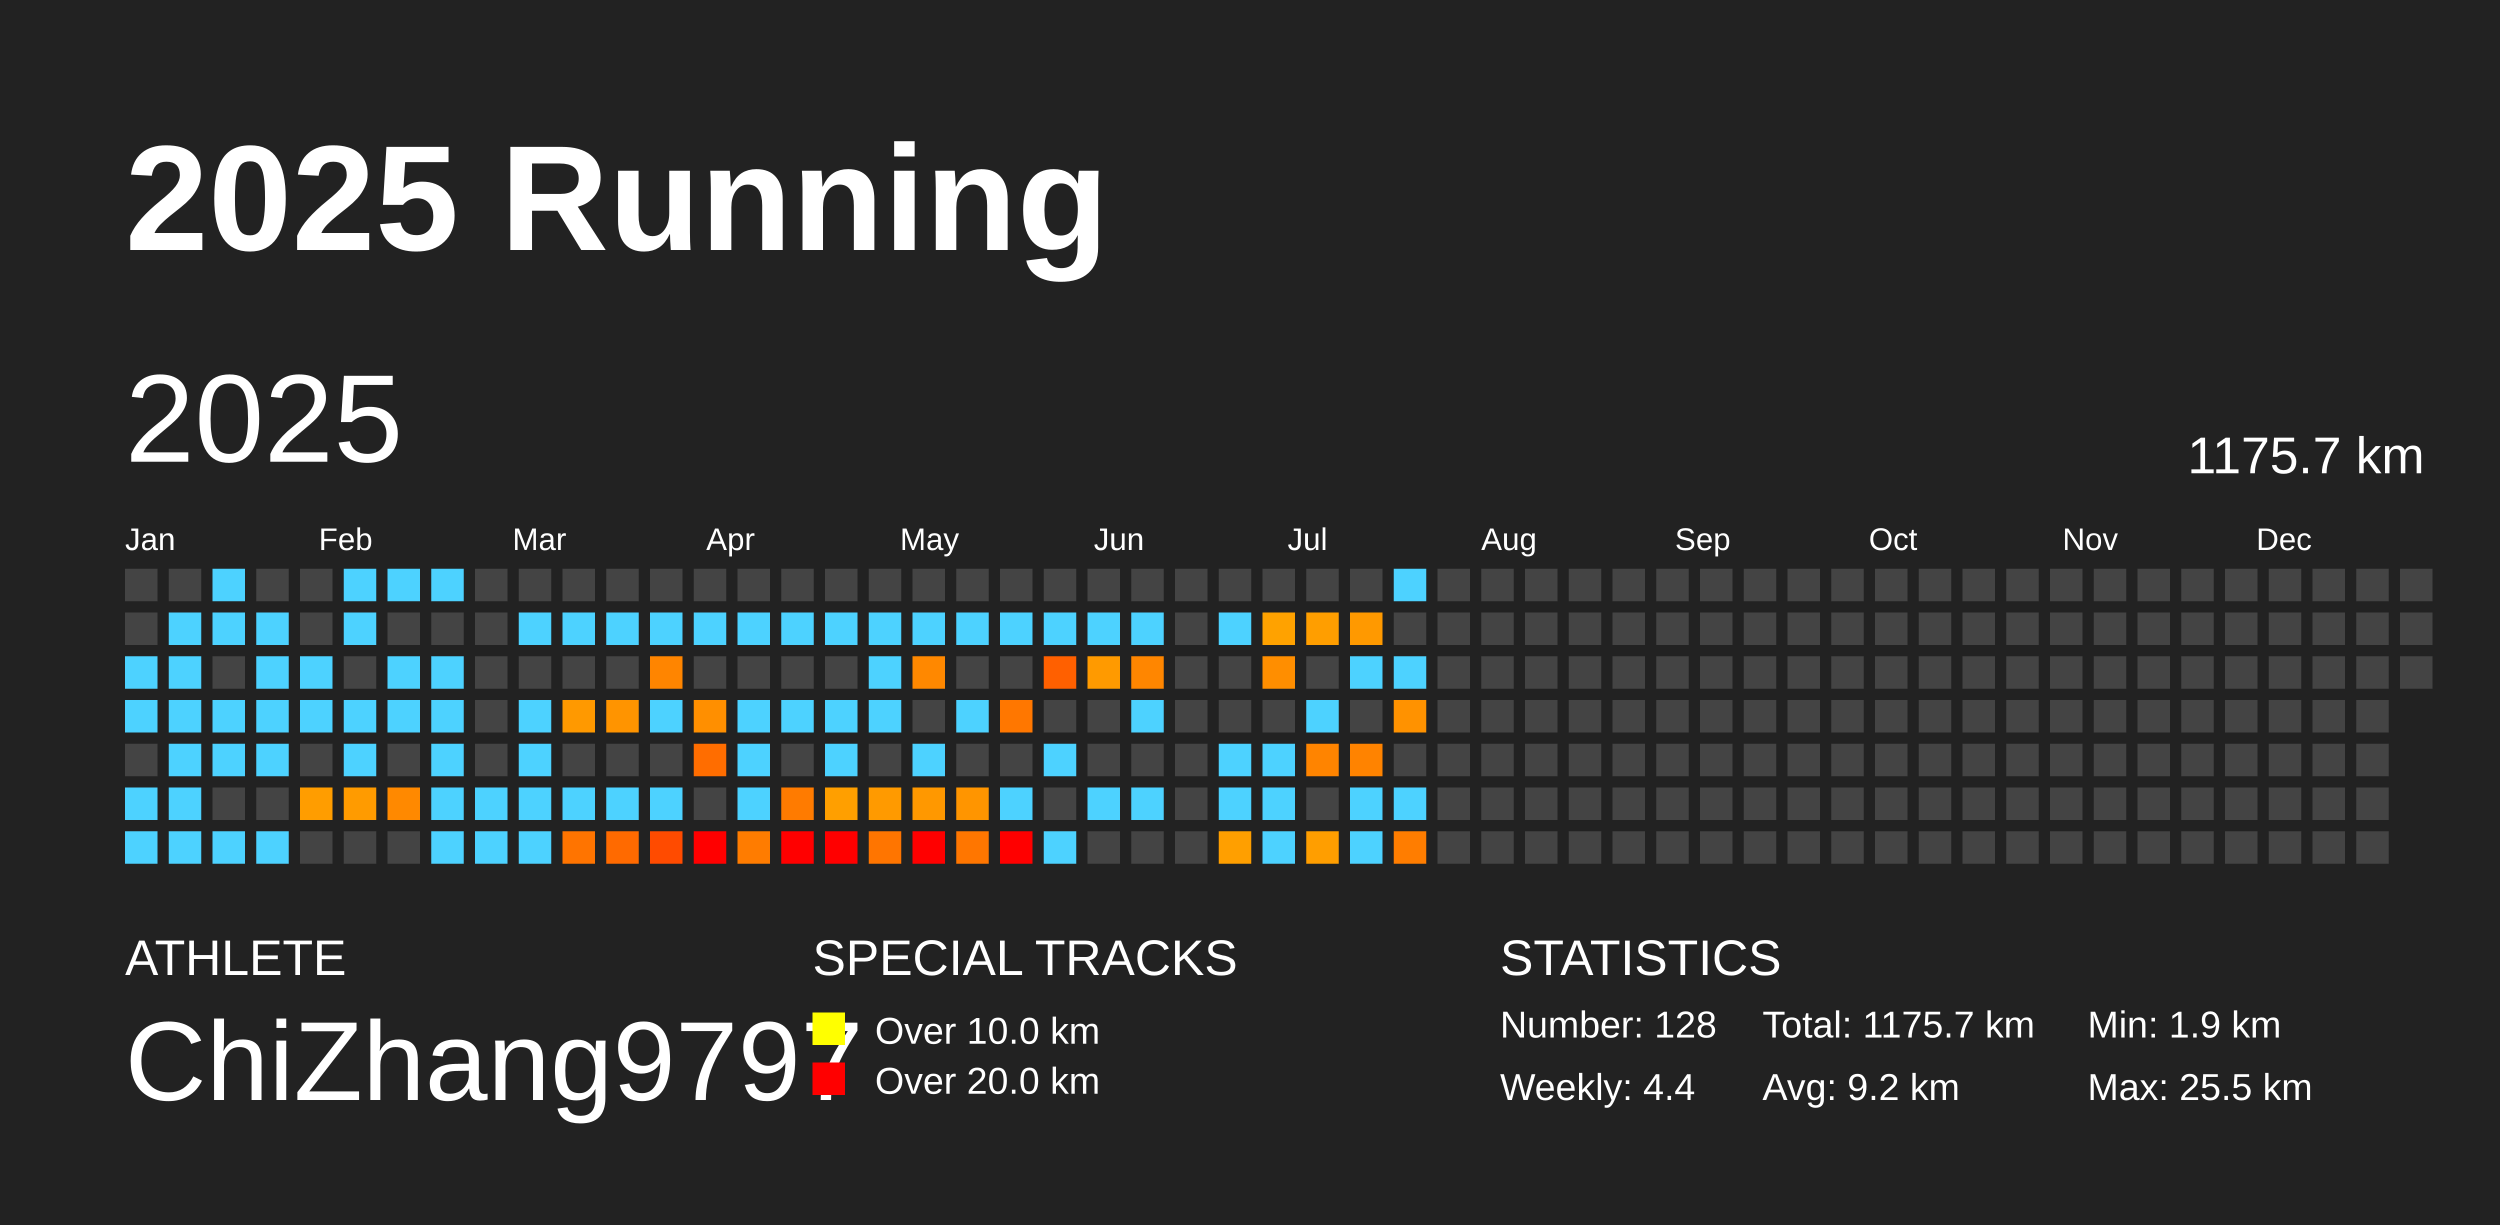
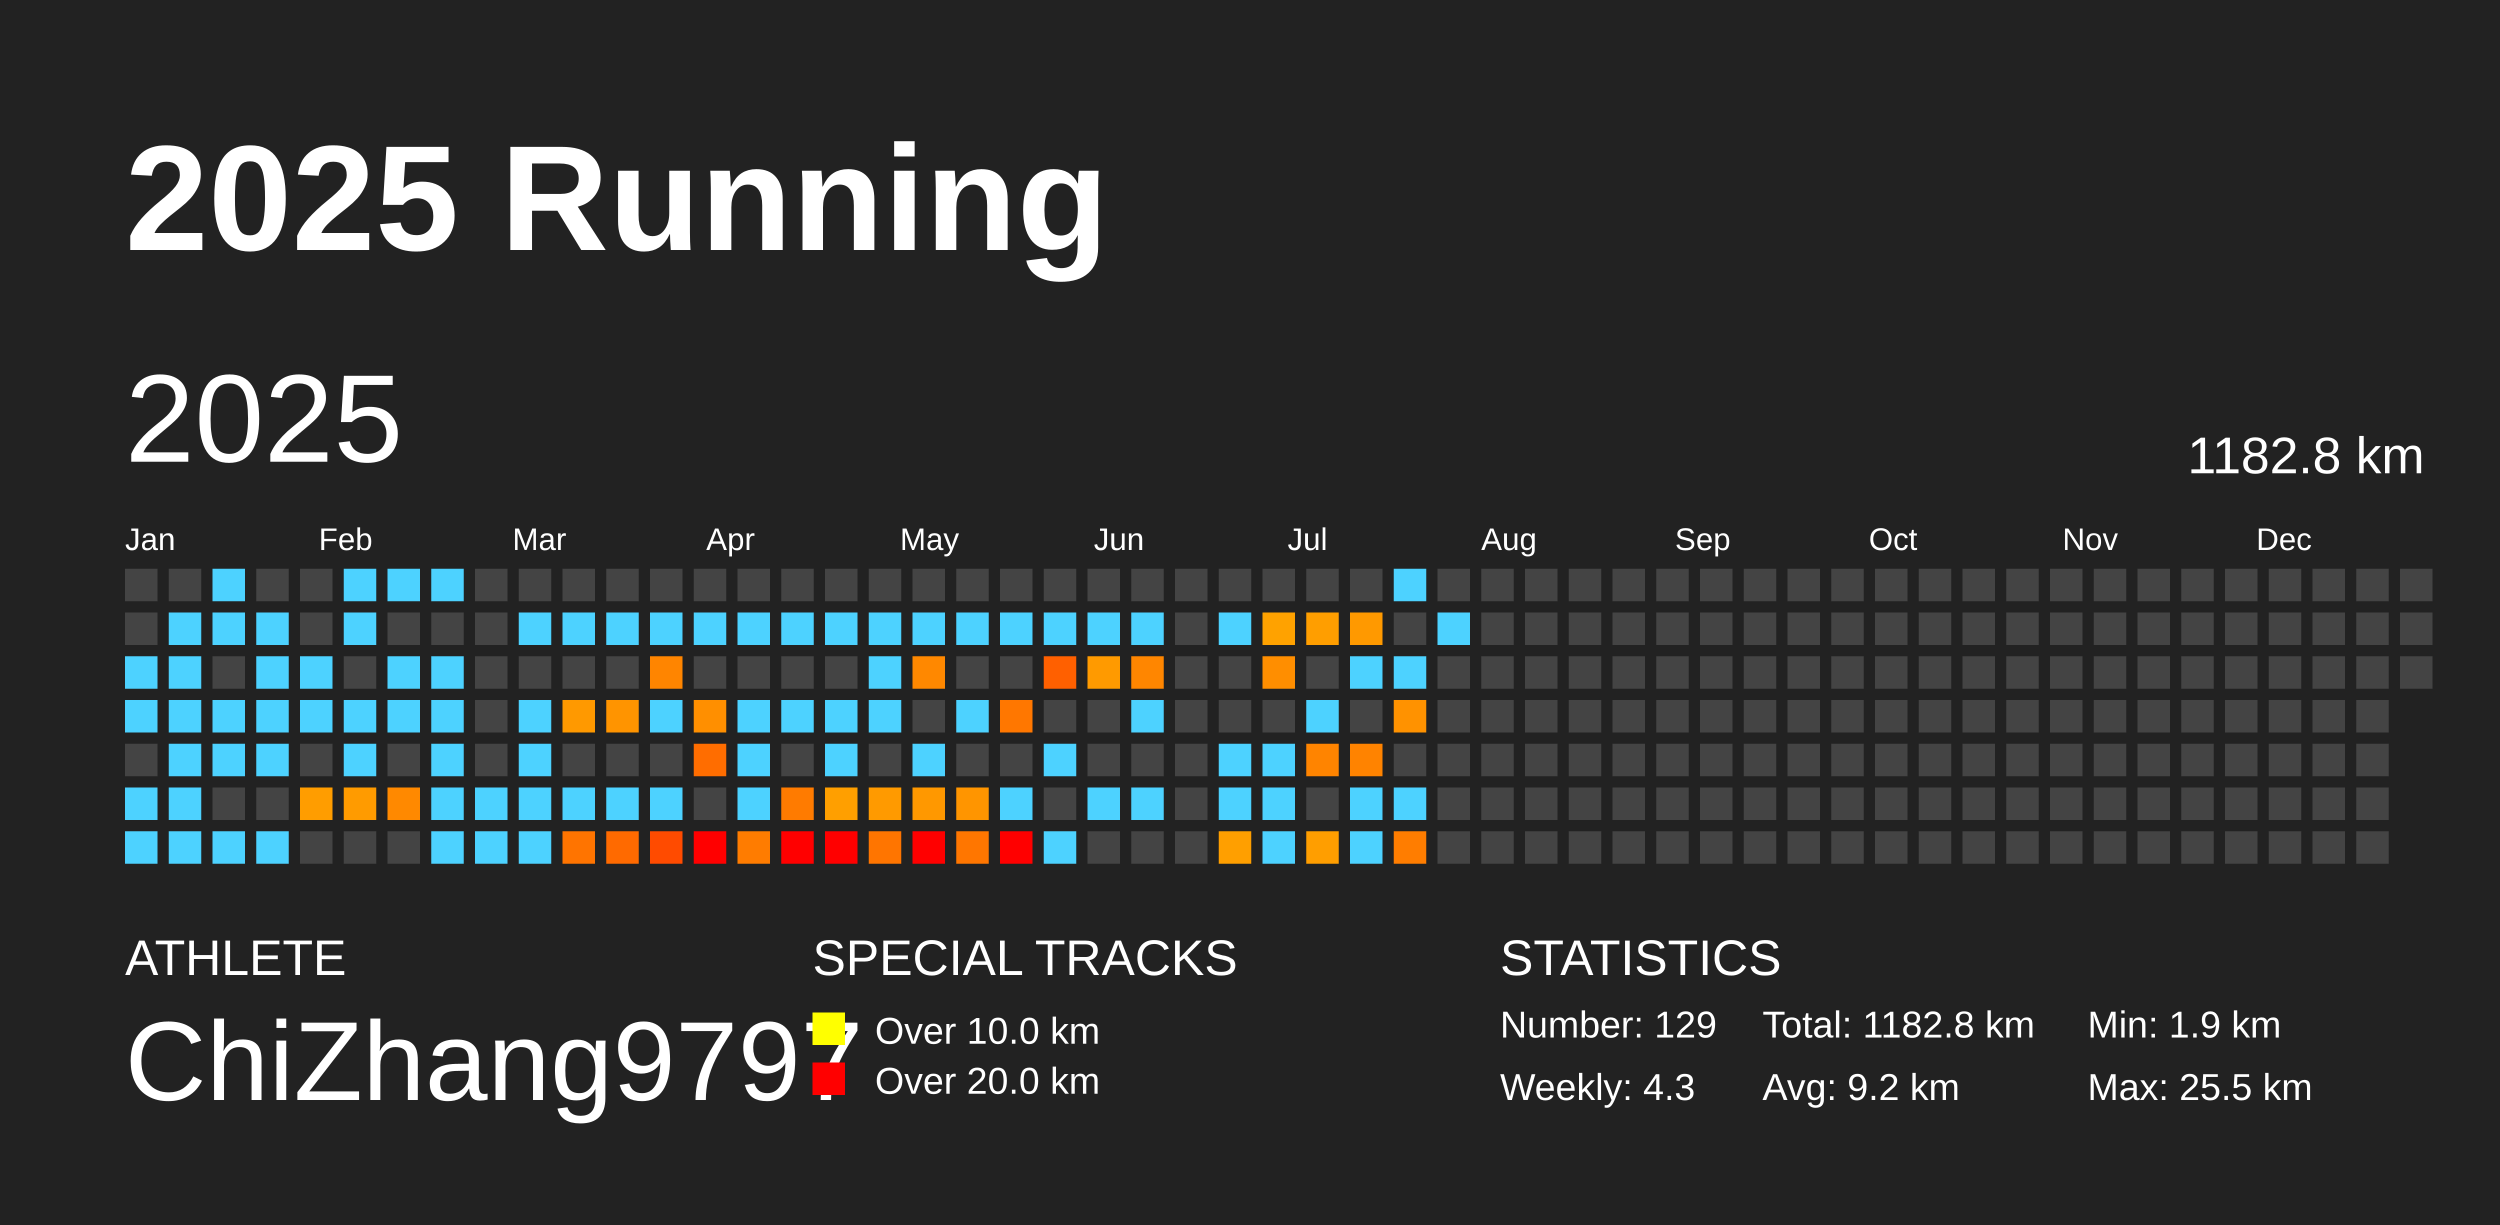
<svg xmlns="http://www.w3.org/2000/svg" baseProfile="full" height="98mm" version="1.1" viewBox="0,0,200,98" width="200mm">
  <defs />
  <rect fill="#222222" height="98" width="200" x="0" y="0" />
  <text fill="#FFFFFF" style="font-size:12px; font-family:Arial; font-weight:bold;" x="10" y="20">2025 Running</text>
  <text fill="#FFFFFF" style="font-size:4px; font-family:Arial" x="10" y="78">ATHLETE</text>
  <text fill="#FFFFFF" style="font-size:9px; font-family:Arial" x="10" y="88">ChiZhang9797</text>
  <text fill="#FFFFFF" style="font-size:4px; font-family:Arial" x="65" y="78">SPECIAL TRACKS</text>
  <rect fill="yellow" height="2.6" width="2.6" x="65" y="81" />
  <text fill="#FFFFFF" style="font-size:3px; font-family:Arial" x="70" y="83.5">Over 10.0 km</text>
  <rect fill="red" height="2.6" width="2.6" x="65" y="85" />
  <text fill="#FFFFFF" style="font-size:3px; font-family:Arial" x="70" y="87.5">Over 20.0 km</text>
  <text fill="#FFFFFF" style="font-size:4px; font-family:Arial" x="120" y="78">STATISTICS</text>
-   <text fill="#FFFFFF" style="font-size:3px; font-family:Arial" x="120" y="83">Number: 128</text>
-   <text fill="#FFFFFF" style="font-size:3px; font-family:Arial" x="120" y="88">Weekly: 4.4</text>
-   <text fill="#FFFFFF" style="font-size:3px; font-family:Arial" x="141" y="83">Total: 1175.7 km</text>
+   <text fill="#FFFFFF" style="font-size:3px; font-family:Arial" x="120" y="83">Number: 129</text>
+   <text fill="#FFFFFF" style="font-size:3px; font-family:Arial" x="120" y="88">Weekly: 4.3</text>
+   <text fill="#FFFFFF" style="font-size:3px; font-family:Arial" x="141" y="83">Total: 1182.8 km</text>
  <text fill="#FFFFFF" style="font-size:3px; font-family:Arial" x="141" y="88">Avg: 9.2 km</text>
  <text fill="#FFFFFF" style="font-size:3px; font-family:Arial" x="167" y="83">Min: 1.9 km</text>
  <text fill="#FFFFFF" style="font-size:3px; font-family:Arial" x="167" y="88">Max: 25.5 km</text>
  <text dominant-baseline="hanging" fill="#FFFFFF" style="font-size:10.0px; font-family:Arial;" x="10" y="30">2025</text>
-   <text dominant-baseline="hanging" fill="#FFFFFF" style="font-size:4.125px; font-family:Arial;" x="175" y="35">1175.7 km</text>
+   <text dominant-baseline="hanging" fill="#FFFFFF" style="font-size:4.125px; font-family:Arial;" x="175" y="35">1182.8 km</text>
  <text fill="#FFFFFF" style="font-size:2.5px; font-family:Arial" x="10.0" y="44">Jan</text>
  <text fill="#FFFFFF" style="font-size:2.5px; font-family:Arial" x="25.5" y="44">Feb</text>
  <text fill="#FFFFFF" style="font-size:2.5px; font-family:Arial" x="41.0" y="44">Mar</text>
  <text fill="#FFFFFF" style="font-size:2.5px; font-family:Arial" x="56.5" y="44">Apr</text>
  <text fill="#FFFFFF" style="font-size:2.5px; font-family:Arial" x="72.0" y="44">May</text>
  <text fill="#FFFFFF" style="font-size:2.5px; font-family:Arial" x="87.5" y="44">Jun</text>
  <text fill="#FFFFFF" style="font-size:2.5px; font-family:Arial" x="103.0" y="44">Jul</text>
  <text fill="#FFFFFF" style="font-size:2.5px; font-family:Arial" x="118.5" y="44">Aug</text>
  <text fill="#FFFFFF" style="font-size:2.5px; font-family:Arial" x="134.0" y="44">Sep</text>
  <text fill="#FFFFFF" style="font-size:2.5px; font-family:Arial" x="149.5" y="44">Oct</text>
  <text fill="#FFFFFF" style="font-size:2.5px; font-family:Arial" x="165.0" y="44">Nov</text>
  <text fill="#FFFFFF" style="font-size:2.5px; font-family:Arial" x="180.5" y="44">Dec</text>
  <rect fill="#444444" height="2.6" width="2.6" x="10.0" y="45.5" />
  <rect fill="#444444" height="2.6" width="2.6" x="10.0" y="49.0" />
  <rect fill="#4dd2ff" height="2.6" width="2.6" x="10.0" y="52.5" />
  <rect fill="#4dd2ff" height="2.6" width="2.6" x="10.0" y="56.0" />
  <rect fill="#444444" height="2.6" width="2.6" x="10.0" y="59.5" />
  <rect fill="#4dd2ff" height="2.6" width="2.6" x="10.0" y="63.0" />
  <rect fill="#4dd2ff" height="2.6" width="2.6" x="10.0" y="66.5" />
  <rect fill="#444444" height="2.6" width="2.6" x="13.5" y="45.5" />
  <rect fill="#4dd2ff" height="2.6" width="2.6" x="13.5" y="49.0" />
  <rect fill="#4dd2ff" height="2.6" width="2.6" x="13.5" y="52.5" />
  <rect fill="#4dd2ff" height="2.6" width="2.6" x="13.5" y="56.0" />
  <rect fill="#4dd2ff" height="2.6" width="2.6" x="13.5" y="59.5" />
  <rect fill="#4dd2ff" height="2.6" width="2.6" x="13.5" y="63.0" />
  <rect fill="#4dd2ff" height="2.6" width="2.6" x="13.5" y="66.5" />
  <rect fill="#4dd2ff" height="2.6" width="2.6" x="17.0" y="45.5" />
  <rect fill="#4dd2ff" height="2.6" width="2.6" x="17.0" y="49.0" />
  <rect fill="#444444" height="2.6" width="2.6" x="17.0" y="52.5" />
  <rect fill="#4dd2ff" height="2.6" width="2.6" x="17.0" y="56.0" />
  <rect fill="#4dd2ff" height="2.6" width="2.6" x="17.0" y="59.5" />
  <rect fill="#444444" height="2.6" width="2.6" x="17.0" y="63.0" />
  <rect fill="#4dd2ff" height="2.6" width="2.6" x="17.0" y="66.5" />
  <rect fill="#444444" height="2.6" width="2.6" x="20.5" y="45.5" />
  <rect fill="#4dd2ff" height="2.6" width="2.6" x="20.5" y="49.0" />
  <rect fill="#4dd2ff" height="2.6" width="2.6" x="20.5" y="52.5" />
  <rect fill="#4dd2ff" height="2.6" width="2.6" x="20.5" y="56.0" />
  <rect fill="#4dd2ff" height="2.6" width="2.6" x="20.5" y="59.5" />
  <rect fill="#444444" height="2.6" width="2.6" x="20.5" y="63.0" />
  <rect fill="#4dd2ff" height="2.6" width="2.6" x="20.5" y="66.5" />
  <rect fill="#444444" height="2.6" width="2.6" x="24.0" y="45.5" />
  <rect fill="#444444" height="2.6" width="2.6" x="24.0" y="49.0" />
  <rect fill="#4dd2ff" height="2.6" width="2.6" x="24.0" y="52.5" />
  <rect fill="#4dd2ff" height="2.6" width="2.6" x="24.0" y="56.0" />
  <rect fill="#444444" height="2.6" width="2.6" x="24.0" y="59.5" />
  <rect fill="#ff9d00" height="2.6" width="2.6" x="24.0" y="63.0" />
  <rect fill="#444444" height="2.6" width="2.6" x="24.0" y="66.5" />
  <rect fill="#4dd2ff" height="2.6" width="2.6" x="27.5" y="45.5" />
  <rect fill="#4dd2ff" height="2.6" width="2.6" x="27.5" y="49.0" />
  <rect fill="#444444" height="2.6" width="2.6" x="27.5" y="52.5" />
  <rect fill="#4dd2ff" height="2.6" width="2.6" x="27.5" y="56.0" />
  <rect fill="#4dd2ff" height="2.6" width="2.6" x="27.5" y="59.5" />
  <rect fill="#ff9b00" height="2.6" width="2.6" x="27.5" y="63.0" />
  <rect fill="#444444" height="2.6" width="2.6" x="27.5" y="66.5" />
  <rect fill="#4dd2ff" height="2.6" width="2.6" x="31.0" y="45.5" />
  <rect fill="#444444" height="2.6" width="2.6" x="31.0" y="49.0" />
  <rect fill="#4dd2ff" height="2.6" width="2.6" x="31.0" y="52.5" />
  <rect fill="#4dd2ff" height="2.6" width="2.6" x="31.0" y="56.0" />
  <rect fill="#444444" height="2.6" width="2.6" x="31.0" y="59.5" />
  <rect fill="#ff8900" height="2.6" width="2.6" x="31.0" y="63.0" />
  <rect fill="#444444" height="2.6" width="2.6" x="31.0" y="66.5" />
  <rect fill="#4dd2ff" height="2.6" width="2.6" x="34.5" y="45.5" />
  <rect fill="#444444" height="2.6" width="2.6" x="34.5" y="49.0" />
  <rect fill="#4dd2ff" height="2.6" width="2.6" x="34.5" y="52.5" />
  <rect fill="#4dd2ff" height="2.6" width="2.6" x="34.5" y="56.0" />
  <rect fill="#4dd2ff" height="2.6" width="2.6" x="34.5" y="59.5" />
  <rect fill="#4dd2ff" height="2.6" width="2.6" x="34.5" y="63.0" />
  <rect fill="#4dd2ff" height="2.6" width="2.6" x="34.5" y="66.5" />
  <rect fill="#444444" height="2.6" width="2.6" x="38.0" y="45.5" />
  <rect fill="#444444" height="2.6" width="2.6" x="38.0" y="49.0" />
  <rect fill="#444444" height="2.6" width="2.6" x="38.0" y="52.5" />
  <rect fill="#444444" height="2.6" width="2.6" x="38.0" y="56.0" />
  <rect fill="#444444" height="2.6" width="2.6" x="38.0" y="59.5" />
  <rect fill="#4dd2ff" height="2.6" width="2.6" x="38.0" y="63.0" />
  <rect fill="#4dd2ff" height="2.6" width="2.6" x="38.0" y="66.5" />
  <rect fill="#444444" height="2.6" width="2.6" x="41.5" y="45.5" />
  <rect fill="#4dd2ff" height="2.6" width="2.6" x="41.5" y="49.0" />
  <rect fill="#444444" height="2.6" width="2.6" x="41.5" y="52.5" />
  <rect fill="#4dd2ff" height="2.6" width="2.6" x="41.5" y="56.0" />
  <rect fill="#4dd2ff" height="2.6" width="2.6" x="41.5" y="59.5" />
  <rect fill="#4dd2ff" height="2.6" width="2.6" x="41.5" y="63.0" />
  <rect fill="#4dd2ff" height="2.6" width="2.6" x="41.5" y="66.5" />
  <rect fill="#444444" height="2.6" width="2.6" x="45.0" y="45.5" />
  <rect fill="#4dd2ff" height="2.6" width="2.6" x="45.0" y="49.0" />
  <rect fill="#444444" height="2.6" width="2.6" x="45.0" y="52.5" />
  <rect fill="#ff9900" height="2.6" width="2.6" x="45.0" y="56.0" />
  <rect fill="#444444" height="2.6" width="2.6" x="45.0" y="59.5" />
  <rect fill="#4dd2ff" height="2.6" width="2.6" x="45.0" y="63.0" />
  <rect fill="#ff7400" height="2.6" width="2.6" x="45.0" y="66.5" />
  <rect fill="#444444" height="2.6" width="2.6" x="48.5" y="45.5" />
  <rect fill="#4dd2ff" height="2.6" width="2.6" x="48.5" y="49.0" />
  <rect fill="#444444" height="2.6" width="2.6" x="48.5" y="52.5" />
  <rect fill="#ff9400" height="2.6" width="2.6" x="48.5" y="56.0" />
  <rect fill="#444444" height="2.6" width="2.6" x="48.5" y="59.5" />
  <rect fill="#4dd2ff" height="2.6" width="2.6" x="48.5" y="63.0" />
  <rect fill="#ff6a00" height="2.6" width="2.6" x="48.5" y="66.5" />
  <rect fill="#444444" height="2.6" width="2.6" x="52.0" y="45.5" />
  <rect fill="#4dd2ff" height="2.6" width="2.6" x="52.0" y="49.0" />
  <rect fill="#ff8500" height="2.6" width="2.6" x="52.0" y="52.5" />
  <rect fill="#4dd2ff" height="2.6" width="2.6" x="52.0" y="56.0" />
  <rect fill="#444444" height="2.6" width="2.6" x="52.0" y="59.5" />
  <rect fill="#4dd2ff" height="2.6" width="2.6" x="52.0" y="63.0" />
  <rect fill="#ff4b00" height="2.6" width="2.6" x="52.0" y="66.5" />
  <rect fill="#444444" height="2.6" width="2.6" x="55.5" y="45.5" />
  <rect fill="#4dd2ff" height="2.6" width="2.6" x="55.5" y="49.0" />
  <rect fill="#444444" height="2.6" width="2.6" x="55.5" y="52.5" />
  <rect fill="#ff8f00" height="2.6" width="2.6" x="55.5" y="56.0" />
  <rect fill="#ff6d00" height="2.6" width="2.6" x="55.5" y="59.5" />
  <rect fill="#444444" height="2.6" width="2.6" x="55.5" y="63.0" />
  <rect fill="red" height="2.6" width="2.6" x="55.5" y="66.5" />
  <rect fill="#444444" height="2.6" width="2.6" x="59.0" y="45.5" />
  <rect fill="#4dd2ff" height="2.6" width="2.6" x="59.0" y="49.0" />
  <rect fill="#444444" height="2.6" width="2.6" x="59.0" y="52.5" />
  <rect fill="#4dd2ff" height="2.6" width="2.6" x="59.0" y="56.0" />
  <rect fill="#4dd2ff" height="2.6" width="2.6" x="59.0" y="59.5" />
  <rect fill="#4dd2ff" height="2.6" width="2.6" x="59.0" y="63.0" />
  <rect fill="#ff7c00" height="2.6" width="2.6" x="59.0" y="66.5" />
  <rect fill="#444444" height="2.6" width="2.6" x="62.5" y="45.5" />
  <rect fill="#4dd2ff" height="2.6" width="2.6" x="62.5" y="49.0" />
  <rect fill="#444444" height="2.6" width="2.6" x="62.5" y="52.5" />
  <rect fill="#4dd2ff" height="2.6" width="2.6" x="62.5" y="56.0" />
  <rect fill="#444444" height="2.6" width="2.6" x="62.5" y="59.5" />
  <rect fill="#ff7b00" height="2.6" width="2.6" x="62.5" y="63.0" />
  <rect fill="red" height="2.6" width="2.6" x="62.5" y="66.5" />
  <rect fill="#444444" height="2.6" width="2.6" x="66.0" y="45.5" />
  <rect fill="#4dd2ff" height="2.6" width="2.6" x="66.0" y="49.0" />
  <rect fill="#444444" height="2.6" width="2.6" x="66.0" y="52.5" />
  <rect fill="#4dd2ff" height="2.6" width="2.6" x="66.0" y="56.0" />
  <rect fill="#4dd2ff" height="2.6" width="2.6" x="66.0" y="59.5" />
  <rect fill="#ff9f00" height="2.6" width="2.6" x="66.0" y="63.0" />
  <rect fill="red" height="2.6" width="2.6" x="66.0" y="66.5" />
  <rect fill="#444444" height="2.6" width="2.6" x="69.5" y="45.5" />
  <rect fill="#4dd2ff" height="2.6" width="2.6" x="69.5" y="49.0" />
  <rect fill="#4dd2ff" height="2.6" width="2.6" x="69.5" y="52.5" />
  <rect fill="#4dd2ff" height="2.6" width="2.6" x="69.5" y="56.0" />
  <rect fill="#444444" height="2.6" width="2.6" x="69.5" y="59.5" />
  <rect fill="#ff9a00" height="2.6" width="2.6" x="69.5" y="63.0" />
  <rect fill="#ff7500" height="2.6" width="2.6" x="69.5" y="66.5" />
  <rect fill="#444444" height="2.6" width="2.6" x="73.0" y="45.5" />
  <rect fill="#4dd2ff" height="2.6" width="2.6" x="73.0" y="49.0" />
  <rect fill="#ff8800" height="2.6" width="2.6" x="73.0" y="52.5" />
  <rect fill="#444444" height="2.6" width="2.6" x="73.0" y="56.0" />
  <rect fill="#4dd2ff" height="2.6" width="2.6" x="73.0" y="59.5" />
  <rect fill="#ff9800" height="2.6" width="2.6" x="73.0" y="63.0" />
  <rect fill="red" height="2.6" width="2.6" x="73.0" y="66.5" />
  <rect fill="#444444" height="2.6" width="2.6" x="76.5" y="45.5" />
  <rect fill="#4dd2ff" height="2.6" width="2.6" x="76.5" y="49.0" />
  <rect fill="#444444" height="2.6" width="2.6" x="76.5" y="52.5" />
  <rect fill="#4dd2ff" height="2.6" width="2.6" x="76.5" y="56.0" />
  <rect fill="#444444" height="2.6" width="2.6" x="76.5" y="59.5" />
  <rect fill="#ff9500" height="2.6" width="2.6" x="76.5" y="63.0" />
  <rect fill="#ff7600" height="2.6" width="2.6" x="76.5" y="66.5" />
  <rect fill="#444444" height="2.6" width="2.6" x="80.0" y="45.5" />
  <rect fill="#4dd2ff" height="2.6" width="2.6" x="80.0" y="49.0" />
  <rect fill="#444444" height="2.6" width="2.6" x="80.0" y="52.5" />
  <rect fill="#ff7700" height="2.6" width="2.6" x="80.0" y="56.0" />
  <rect fill="#444444" height="2.6" width="2.6" x="80.0" y="59.5" />
  <rect fill="#4dd2ff" height="2.6" width="2.6" x="80.0" y="63.0" />
  <rect fill="red" height="2.6" width="2.6" x="80.0" y="66.5" />
  <rect fill="#444444" height="2.6" width="2.6" x="83.5" y="45.5" />
  <rect fill="#4dd2ff" height="2.6" width="2.6" x="83.5" y="49.0" />
  <rect fill="#ff6000" height="2.6" width="2.6" x="83.5" y="52.5" />
  <rect fill="#444444" height="2.6" width="2.6" x="83.5" y="56.0" />
  <rect fill="#4dd2ff" height="2.6" width="2.6" x="83.5" y="59.5" />
  <rect fill="#444444" height="2.6" width="2.6" x="83.5" y="63.0" />
  <rect fill="#4dd2ff" height="2.6" width="2.6" x="83.5" y="66.5" />
  <rect fill="#444444" height="2.6" width="2.6" x="87.0" y="45.5" />
  <rect fill="#4dd2ff" height="2.6" width="2.6" x="87.0" y="49.0" />
  <rect fill="#ff9a00" height="2.6" width="2.6" x="87.0" y="52.5" />
  <rect fill="#444444" height="2.6" width="2.6" x="87.0" y="56.0" />
  <rect fill="#444444" height="2.6" width="2.6" x="87.0" y="59.5" />
  <rect fill="#4dd2ff" height="2.6" width="2.6" x="87.0" y="63.0" />
  <rect fill="#444444" height="2.6" width="2.6" x="87.0" y="66.5" />
  <rect fill="#444444" height="2.6" width="2.6" x="90.5" y="45.5" />
  <rect fill="#4dd2ff" height="2.6" width="2.6" x="90.5" y="49.0" />
  <rect fill="#ff8600" height="2.6" width="2.6" x="90.5" y="52.5" />
  <rect fill="#4dd2ff" height="2.6" width="2.6" x="90.5" y="56.0" />
  <rect fill="#444444" height="2.6" width="2.6" x="90.5" y="59.5" />
  <rect fill="#4dd2ff" height="2.6" width="2.6" x="90.5" y="63.0" />
  <rect fill="#444444" height="2.6" width="2.6" x="90.5" y="66.5" />
  <rect fill="#444444" height="2.6" width="2.6" x="94.0" y="45.5" />
  <rect fill="#444444" height="2.6" width="2.6" x="94.0" y="49.0" />
  <rect fill="#444444" height="2.6" width="2.6" x="94.0" y="52.5" />
  <rect fill="#444444" height="2.6" width="2.6" x="94.0" y="56.0" />
  <rect fill="#444444" height="2.6" width="2.6" x="94.0" y="59.5" />
  <rect fill="#444444" height="2.6" width="2.6" x="94.0" y="63.0" />
  <rect fill="#444444" height="2.6" width="2.6" x="94.0" y="66.5" />
  <rect fill="#444444" height="2.6" width="2.6" x="97.5" y="45.5" />
  <rect fill="#4dd2ff" height="2.6" width="2.6" x="97.5" y="49.0" />
  <rect fill="#444444" height="2.6" width="2.6" x="97.5" y="52.5" />
  <rect fill="#444444" height="2.6" width="2.6" x="97.5" y="56.0" />
  <rect fill="#4dd2ff" height="2.6" width="2.6" x="97.5" y="59.5" />
  <rect fill="#4dd2ff" height="2.6" width="2.6" x="97.5" y="63.0" />
  <rect fill="#ff9f00" height="2.6" width="2.6" x="97.5" y="66.5" />
  <rect fill="#444444" height="2.6" width="2.6" x="101.0" y="45.5" />
  <rect fill="#ffa200" height="2.6" width="2.6" x="101.0" y="49.0" />
  <rect fill="#ff8e00" height="2.6" width="2.6" x="101.0" y="52.5" />
  <rect fill="#444444" height="2.6" width="2.6" x="101.0" y="56.0" />
  <rect fill="#4dd2ff" height="2.6" width="2.6" x="101.0" y="59.5" />
  <rect fill="#4dd2ff" height="2.6" width="2.6" x="101.0" y="63.0" />
  <rect fill="#4dd2ff" height="2.6" width="2.6" x="101.0" y="66.5" />
  <rect fill="#444444" height="2.6" width="2.6" x="104.5" y="45.5" />
  <rect fill="#ff9e00" height="2.6" width="2.6" x="104.5" y="49.0" />
  <rect fill="#444444" height="2.6" width="2.6" x="104.5" y="52.5" />
  <rect fill="#4dd2ff" height="2.6" width="2.6" x="104.5" y="56.0" />
  <rect fill="#ff8400" height="2.6" width="2.6" x="104.5" y="59.5" />
  <rect fill="#444444" height="2.6" width="2.6" x="104.5" y="63.0" />
  <rect fill="#ff9e00" height="2.6" width="2.6" x="104.5" y="66.5" />
  <rect fill="#444444" height="2.6" width="2.6" x="108.0" y="45.5" />
  <rect fill="#ff9900" height="2.6" width="2.6" x="108.0" y="49.0" />
  <rect fill="#4dd2ff" height="2.6" width="2.6" x="108.0" y="52.5" />
  <rect fill="#444444" height="2.6" width="2.6" x="108.0" y="56.0" />
  <rect fill="#ff8300" height="2.6" width="2.6" x="108.0" y="59.5" />
  <rect fill="#4dd2ff" height="2.6" width="2.6" x="108.0" y="63.0" />
  <rect fill="#4dd2ff" height="2.6" width="2.6" x="108.0" y="66.5" />
  <rect fill="#4dd2ff" height="2.6" width="2.6" x="111.5" y="45.5" />
  <rect fill="#444444" height="2.6" width="2.6" x="111.5" y="49.0" />
  <rect fill="#4dd2ff" height="2.6" width="2.6" x="111.5" y="52.5" />
  <rect fill="#ff9200" height="2.6" width="2.6" x="111.5" y="56.0" />
  <rect fill="#444444" height="2.6" width="2.6" x="111.5" y="59.5" />
  <rect fill="#4dd2ff" height="2.6" width="2.6" x="111.5" y="63.0" />
  <rect fill="#ff7d00" height="2.6" width="2.6" x="111.5" y="66.5" />
  <rect fill="#444444" height="2.6" width="2.6" x="115.0" y="45.5" />
-   <rect fill="#444444" height="2.6" width="2.6" x="115.0" y="49.0" />
+   <rect fill="#4dd2ff" height="2.6" width="2.6" x="115.0" y="49.0" />
  <rect fill="#444444" height="2.6" width="2.6" x="115.0" y="52.5" />
  <rect fill="#444444" height="2.6" width="2.6" x="115.0" y="56.0" />
  <rect fill="#444444" height="2.6" width="2.6" x="115.0" y="59.5" />
  <rect fill="#444444" height="2.6" width="2.6" x="115.0" y="63.0" />
  <rect fill="#444444" height="2.6" width="2.6" x="115.0" y="66.5" />
  <rect fill="#444444" height="2.6" width="2.6" x="118.5" y="45.5" />
  <rect fill="#444444" height="2.6" width="2.6" x="118.5" y="49.0" />
  <rect fill="#444444" height="2.6" width="2.6" x="118.5" y="52.5" />
  <rect fill="#444444" height="2.6" width="2.6" x="118.5" y="56.0" />
  <rect fill="#444444" height="2.6" width="2.6" x="118.5" y="59.5" />
  <rect fill="#444444" height="2.6" width="2.6" x="118.5" y="63.0" />
  <rect fill="#444444" height="2.6" width="2.6" x="118.5" y="66.5" />
  <rect fill="#444444" height="2.6" width="2.6" x="122.0" y="45.5" />
  <rect fill="#444444" height="2.6" width="2.6" x="122.0" y="49.0" />
  <rect fill="#444444" height="2.6" width="2.6" x="122.0" y="52.5" />
  <rect fill="#444444" height="2.6" width="2.6" x="122.0" y="56.0" />
  <rect fill="#444444" height="2.6" width="2.6" x="122.0" y="59.5" />
  <rect fill="#444444" height="2.6" width="2.6" x="122.0" y="63.0" />
  <rect fill="#444444" height="2.6" width="2.6" x="122.0" y="66.5" />
  <rect fill="#444444" height="2.6" width="2.6" x="125.5" y="45.5" />
  <rect fill="#444444" height="2.6" width="2.6" x="125.5" y="49.0" />
  <rect fill="#444444" height="2.6" width="2.6" x="125.5" y="52.5" />
  <rect fill="#444444" height="2.6" width="2.6" x="125.5" y="56.0" />
  <rect fill="#444444" height="2.6" width="2.6" x="125.5" y="59.5" />
  <rect fill="#444444" height="2.6" width="2.6" x="125.5" y="63.0" />
  <rect fill="#444444" height="2.6" width="2.6" x="125.5" y="66.5" />
  <rect fill="#444444" height="2.6" width="2.6" x="129.0" y="45.5" />
  <rect fill="#444444" height="2.6" width="2.6" x="129.0" y="49.0" />
  <rect fill="#444444" height="2.6" width="2.6" x="129.0" y="52.5" />
  <rect fill="#444444" height="2.6" width="2.6" x="129.0" y="56.0" />
  <rect fill="#444444" height="2.6" width="2.6" x="129.0" y="59.5" />
  <rect fill="#444444" height="2.6" width="2.6" x="129.0" y="63.0" />
  <rect fill="#444444" height="2.6" width="2.6" x="129.0" y="66.5" />
  <rect fill="#444444" height="2.6" width="2.6" x="132.5" y="45.5" />
  <rect fill="#444444" height="2.6" width="2.6" x="132.5" y="49.0" />
  <rect fill="#444444" height="2.6" width="2.6" x="132.5" y="52.5" />
  <rect fill="#444444" height="2.6" width="2.6" x="132.5" y="56.0" />
  <rect fill="#444444" height="2.6" width="2.6" x="132.5" y="59.5" />
  <rect fill="#444444" height="2.6" width="2.6" x="132.5" y="63.0" />
  <rect fill="#444444" height="2.6" width="2.6" x="132.5" y="66.5" />
  <rect fill="#444444" height="2.6" width="2.6" x="136.0" y="45.5" />
  <rect fill="#444444" height="2.6" width="2.6" x="136.0" y="49.0" />
  <rect fill="#444444" height="2.6" width="2.6" x="136.0" y="52.5" />
  <rect fill="#444444" height="2.6" width="2.6" x="136.0" y="56.0" />
  <rect fill="#444444" height="2.6" width="2.6" x="136.0" y="59.5" />
  <rect fill="#444444" height="2.6" width="2.6" x="136.0" y="63.0" />
  <rect fill="#444444" height="2.6" width="2.6" x="136.0" y="66.5" />
  <rect fill="#444444" height="2.6" width="2.6" x="139.5" y="45.5" />
  <rect fill="#444444" height="2.6" width="2.6" x="139.5" y="49.0" />
  <rect fill="#444444" height="2.6" width="2.6" x="139.5" y="52.5" />
  <rect fill="#444444" height="2.6" width="2.6" x="139.5" y="56.0" />
  <rect fill="#444444" height="2.6" width="2.6" x="139.5" y="59.5" />
  <rect fill="#444444" height="2.6" width="2.6" x="139.5" y="63.0" />
  <rect fill="#444444" height="2.6" width="2.6" x="139.5" y="66.5" />
  <rect fill="#444444" height="2.6" width="2.6" x="143.0" y="45.5" />
  <rect fill="#444444" height="2.6" width="2.6" x="143.0" y="49.0" />
  <rect fill="#444444" height="2.6" width="2.6" x="143.0" y="52.5" />
  <rect fill="#444444" height="2.6" width="2.6" x="143.0" y="56.0" />
  <rect fill="#444444" height="2.6" width="2.6" x="143.0" y="59.5" />
  <rect fill="#444444" height="2.6" width="2.6" x="143.0" y="63.0" />
  <rect fill="#444444" height="2.6" width="2.6" x="143.0" y="66.5" />
  <rect fill="#444444" height="2.6" width="2.6" x="146.5" y="45.5" />
  <rect fill="#444444" height="2.6" width="2.6" x="146.5" y="49.0" />
  <rect fill="#444444" height="2.6" width="2.6" x="146.5" y="52.5" />
  <rect fill="#444444" height="2.6" width="2.6" x="146.5" y="56.0" />
  <rect fill="#444444" height="2.6" width="2.6" x="146.5" y="59.5" />
  <rect fill="#444444" height="2.6" width="2.6" x="146.5" y="63.0" />
  <rect fill="#444444" height="2.6" width="2.6" x="146.5" y="66.5" />
  <rect fill="#444444" height="2.6" width="2.6" x="150.0" y="45.5" />
  <rect fill="#444444" height="2.6" width="2.6" x="150.0" y="49.0" />
  <rect fill="#444444" height="2.6" width="2.6" x="150.0" y="52.5" />
  <rect fill="#444444" height="2.6" width="2.6" x="150.0" y="56.0" />
  <rect fill="#444444" height="2.6" width="2.6" x="150.0" y="59.5" />
  <rect fill="#444444" height="2.6" width="2.6" x="150.0" y="63.0" />
  <rect fill="#444444" height="2.6" width="2.6" x="150.0" y="66.5" />
  <rect fill="#444444" height="2.6" width="2.6" x="153.5" y="45.5" />
  <rect fill="#444444" height="2.6" width="2.6" x="153.5" y="49.0" />
  <rect fill="#444444" height="2.6" width="2.6" x="153.5" y="52.5" />
  <rect fill="#444444" height="2.6" width="2.6" x="153.5" y="56.0" />
  <rect fill="#444444" height="2.6" width="2.6" x="153.5" y="59.5" />
  <rect fill="#444444" height="2.6" width="2.6" x="153.5" y="63.0" />
  <rect fill="#444444" height="2.6" width="2.6" x="153.5" y="66.5" />
  <rect fill="#444444" height="2.6" width="2.6" x="157.0" y="45.5" />
  <rect fill="#444444" height="2.6" width="2.6" x="157.0" y="49.0" />
  <rect fill="#444444" height="2.6" width="2.6" x="157.0" y="52.5" />
  <rect fill="#444444" height="2.6" width="2.6" x="157.0" y="56.0" />
  <rect fill="#444444" height="2.6" width="2.6" x="157.0" y="59.5" />
  <rect fill="#444444" height="2.6" width="2.6" x="157.0" y="63.0" />
  <rect fill="#444444" height="2.6" width="2.6" x="157.0" y="66.5" />
  <rect fill="#444444" height="2.6" width="2.6" x="160.5" y="45.5" />
  <rect fill="#444444" height="2.6" width="2.6" x="160.5" y="49.0" />
  <rect fill="#444444" height="2.6" width="2.6" x="160.5" y="52.5" />
  <rect fill="#444444" height="2.6" width="2.6" x="160.5" y="56.0" />
  <rect fill="#444444" height="2.6" width="2.6" x="160.5" y="59.5" />
  <rect fill="#444444" height="2.6" width="2.6" x="160.5" y="63.0" />
  <rect fill="#444444" height="2.6" width="2.6" x="160.5" y="66.5" />
  <rect fill="#444444" height="2.6" width="2.6" x="164.0" y="45.5" />
  <rect fill="#444444" height="2.6" width="2.6" x="164.0" y="49.0" />
  <rect fill="#444444" height="2.6" width="2.6" x="164.0" y="52.5" />
  <rect fill="#444444" height="2.6" width="2.6" x="164.0" y="56.0" />
  <rect fill="#444444" height="2.6" width="2.6" x="164.0" y="59.5" />
  <rect fill="#444444" height="2.6" width="2.6" x="164.0" y="63.0" />
  <rect fill="#444444" height="2.6" width="2.6" x="164.0" y="66.5" />
  <rect fill="#444444" height="2.6" width="2.6" x="167.5" y="45.5" />
  <rect fill="#444444" height="2.6" width="2.6" x="167.5" y="49.0" />
  <rect fill="#444444" height="2.6" width="2.6" x="167.5" y="52.5" />
  <rect fill="#444444" height="2.6" width="2.6" x="167.5" y="56.0" />
  <rect fill="#444444" height="2.6" width="2.6" x="167.5" y="59.5" />
  <rect fill="#444444" height="2.6" width="2.6" x="167.5" y="63.0" />
  <rect fill="#444444" height="2.6" width="2.6" x="167.5" y="66.5" />
  <rect fill="#444444" height="2.6" width="2.6" x="171.0" y="45.5" />
  <rect fill="#444444" height="2.6" width="2.6" x="171.0" y="49.0" />
  <rect fill="#444444" height="2.6" width="2.6" x="171.0" y="52.5" />
  <rect fill="#444444" height="2.6" width="2.6" x="171.0" y="56.0" />
  <rect fill="#444444" height="2.6" width="2.6" x="171.0" y="59.5" />
  <rect fill="#444444" height="2.6" width="2.6" x="171.0" y="63.0" />
  <rect fill="#444444" height="2.6" width="2.6" x="171.0" y="66.5" />
  <rect fill="#444444" height="2.6" width="2.6" x="174.5" y="45.5" />
  <rect fill="#444444" height="2.6" width="2.6" x="174.5" y="49.0" />
  <rect fill="#444444" height="2.6" width="2.6" x="174.5" y="52.5" />
  <rect fill="#444444" height="2.6" width="2.6" x="174.5" y="56.0" />
  <rect fill="#444444" height="2.6" width="2.6" x="174.5" y="59.5" />
  <rect fill="#444444" height="2.6" width="2.6" x="174.5" y="63.0" />
  <rect fill="#444444" height="2.6" width="2.6" x="174.5" y="66.5" />
  <rect fill="#444444" height="2.6" width="2.6" x="178.0" y="45.5" />
  <rect fill="#444444" height="2.6" width="2.6" x="178.0" y="49.0" />
  <rect fill="#444444" height="2.6" width="2.6" x="178.0" y="52.5" />
  <rect fill="#444444" height="2.6" width="2.6" x="178.0" y="56.0" />
  <rect fill="#444444" height="2.6" width="2.6" x="178.0" y="59.5" />
  <rect fill="#444444" height="2.6" width="2.6" x="178.0" y="63.0" />
  <rect fill="#444444" height="2.6" width="2.6" x="178.0" y="66.5" />
  <rect fill="#444444" height="2.6" width="2.6" x="181.5" y="45.5" />
  <rect fill="#444444" height="2.6" width="2.6" x="181.5" y="49.0" />
  <rect fill="#444444" height="2.6" width="2.6" x="181.5" y="52.5" />
  <rect fill="#444444" height="2.6" width="2.6" x="181.5" y="56.0" />
  <rect fill="#444444" height="2.6" width="2.6" x="181.5" y="59.5" />
  <rect fill="#444444" height="2.6" width="2.6" x="181.5" y="63.0" />
  <rect fill="#444444" height="2.6" width="2.6" x="181.5" y="66.5" />
  <rect fill="#444444" height="2.6" width="2.6" x="185.0" y="45.5" />
  <rect fill="#444444" height="2.6" width="2.6" x="185.0" y="49.0" />
  <rect fill="#444444" height="2.6" width="2.6" x="185.0" y="52.5" />
  <rect fill="#444444" height="2.6" width="2.6" x="185.0" y="56.0" />
  <rect fill="#444444" height="2.6" width="2.6" x="185.0" y="59.5" />
  <rect fill="#444444" height="2.6" width="2.6" x="185.0" y="63.0" />
  <rect fill="#444444" height="2.6" width="2.6" x="185.0" y="66.5" />
  <rect fill="#444444" height="2.6" width="2.6" x="188.5" y="45.5" />
  <rect fill="#444444" height="2.6" width="2.6" x="188.5" y="49.0" />
  <rect fill="#444444" height="2.6" width="2.6" x="188.5" y="52.5" />
  <rect fill="#444444" height="2.6" width="2.6" x="188.5" y="56.0" />
  <rect fill="#444444" height="2.6" width="2.6" x="188.5" y="59.5" />
  <rect fill="#444444" height="2.6" width="2.6" x="188.5" y="63.0" />
  <rect fill="#444444" height="2.6" width="2.6" x="188.5" y="66.5" />
  <rect fill="#444444" height="2.6" width="2.6" x="192.0" y="45.5" />
  <rect fill="#444444" height="2.6" width="2.6" x="192.0" y="49.0" />
  <rect fill="#444444" height="2.6" width="2.6" x="192.0" y="52.5" />
</svg>
